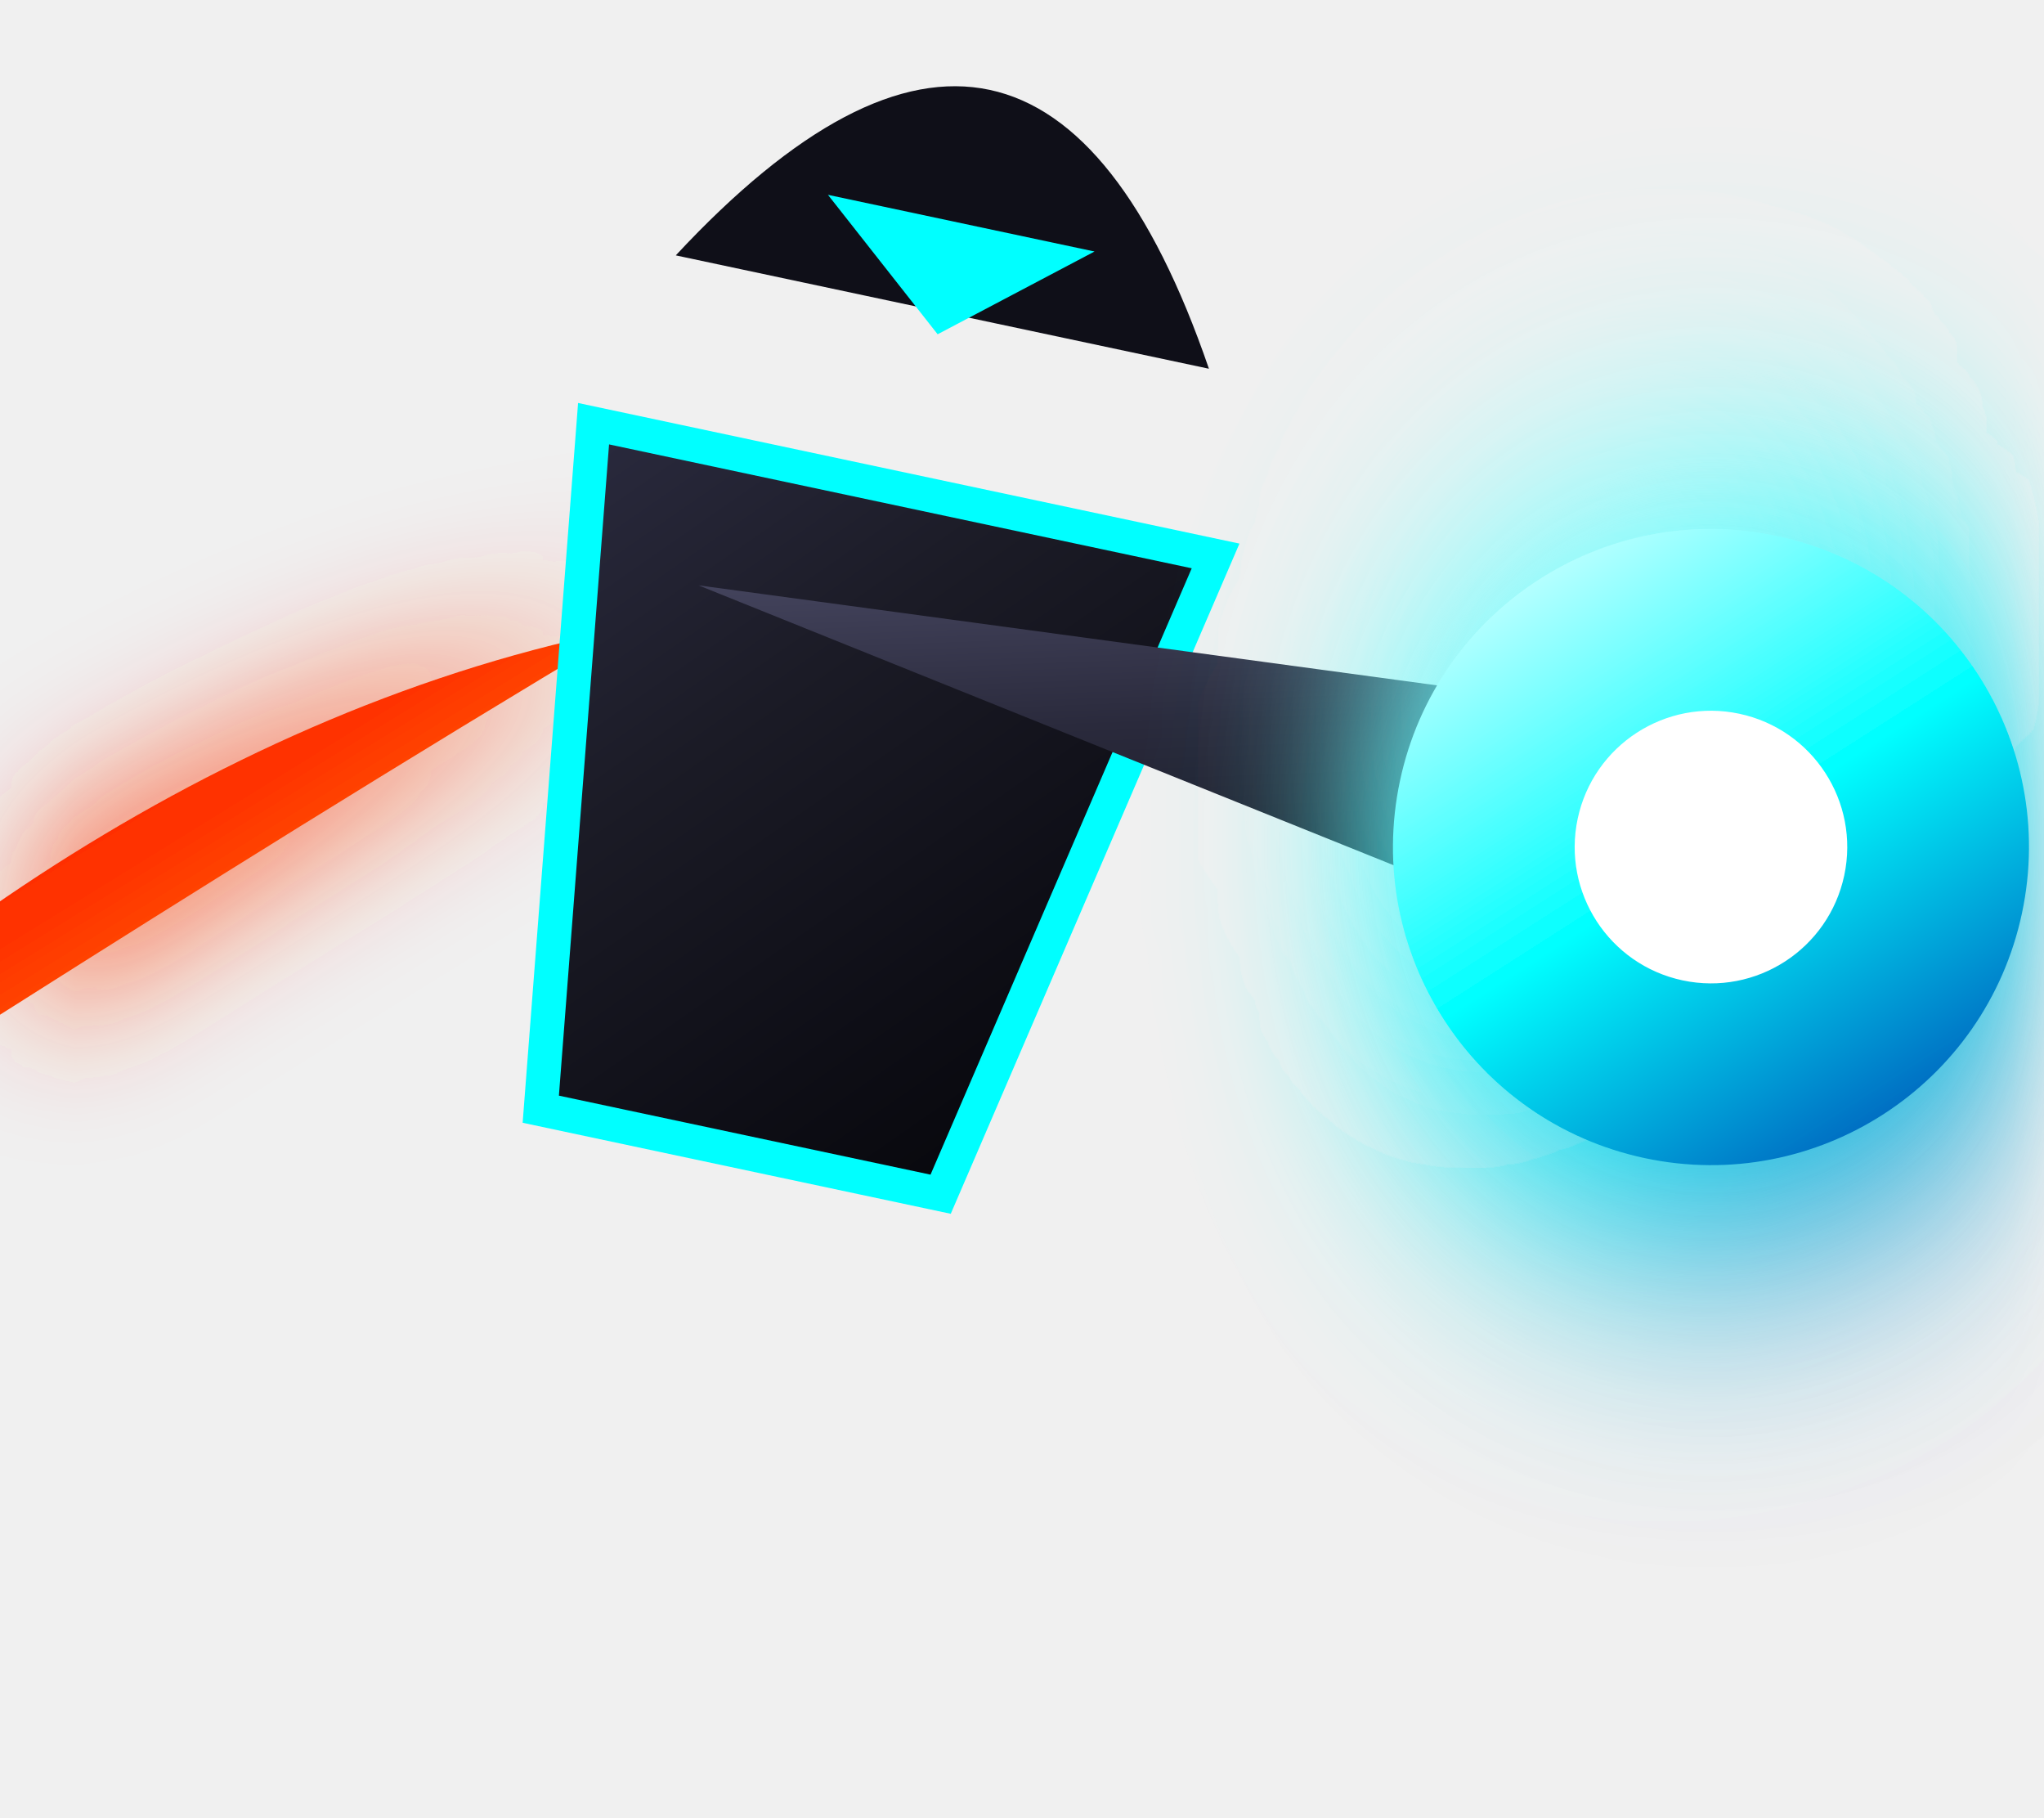
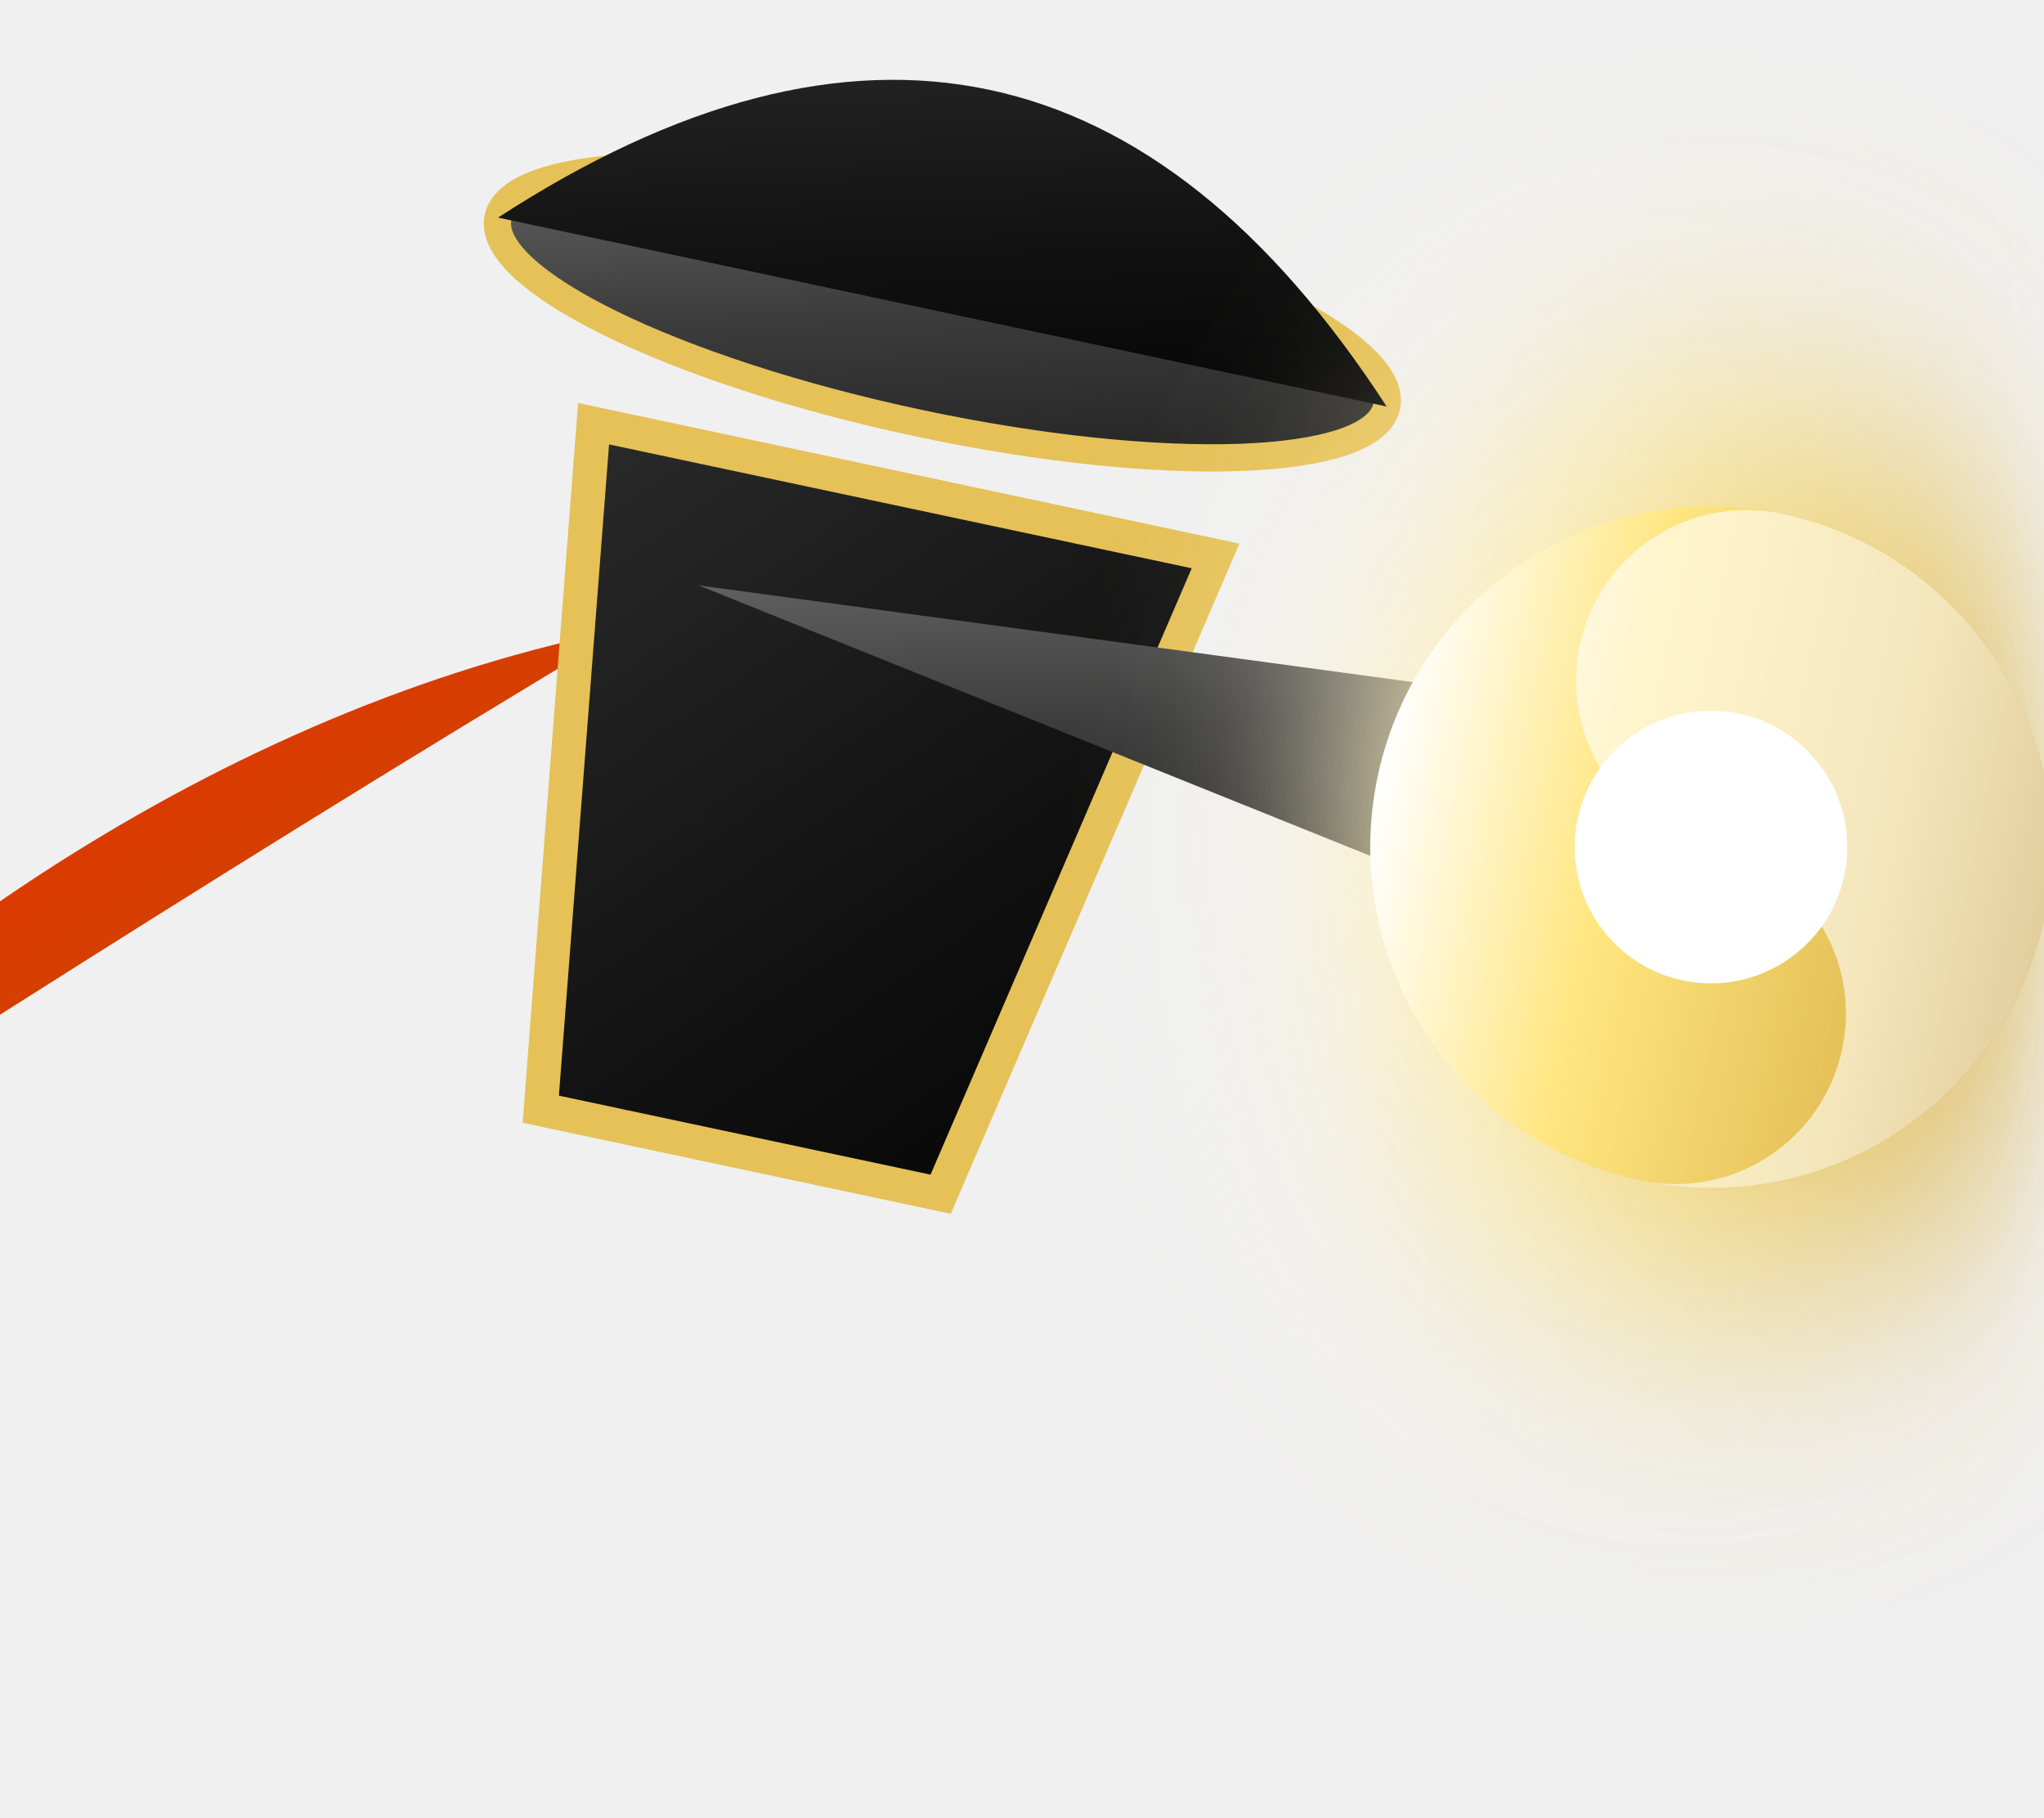
<svg xmlns="http://www.w3.org/2000/svg" viewBox="0 0 90 80" width="90" height="80">
  <defs>
-     <filter id="cyanGlow" x="-50%" y="-50%" width="200%" height="200%">
-       <feGaussianBlur stdDeviation="3" result="blur" />
+     <filter id="goldGlow" x="-50%" y="-50%" width="200%" height="200%">
+       <feGaussianBlur stdDeviation="4.5" result="blur" />
      <feMerge>
        <feMergeNode in="blur" />
        <feMergeNode in="SourceGraphic" />
      </feMerge>
    </filter>
-     <filter id="heavyCyanGlow" x="-80%" y="-80%" width="260%" height="260%">
-       <feGaussianBlur stdDeviation="6" result="blur1" />
-       <feGaussianBlur stdDeviation="2" result="blur2" />
+     <filter id="heavyGoldGlow" x="-80%" y="-80%" width="260%" height="260%">
+       <feGaussianBlur stdDeviation="7" result="blur1" />
+       <feGaussianBlur stdDeviation="2.5" result="blur2" />
      <feMerge>
        <feMergeNode in="blur1" />
        <feMergeNode in="blur2" />
        <feMergeNode in="SourceGraphic" />
      </feMerge>
    </filter>
-     <filter id="pinkGlow" x="-50%" y="-50%" width="200%" height="200%">
+     <filter id="sakuraGlow" x="-50%" y="-50%" width="200%" height="200%">
+       <feGaussianBlur stdDeviation="4" result="blur" />
+       <feMerge>
+         <feMergeNode in="blur" />
+         <feMergeNode in="SourceGraphic" />
+       </feMerge>
+     </filter>
+     <filter id="inkMisty" x="-30%" y="-30%" width="160%" height="160%">
+       <feGaussianBlur stdDeviation="1.8" />
+     </filter>
+     <filter id="redGlow" x="-40%" y="-40%" width="180%" height="180%">
      <feGaussianBlur stdDeviation="3.5" result="blur" />
      <feMerge>
        <feMergeNode in="blur" />
        <feMergeNode in="SourceGraphic" />
      </feMerge>
    </filter>
-     <filter id="greenGlow" x="-50%" y="-50%" width="200%" height="200%">
-       <feGaussianBlur stdDeviation="3" result="blur" />
-       <feMerge>
-         <feMergeNode in="blur" />
-         <feMergeNode in="SourceGraphic" />
-       </feMerge>
-     </filter>
-     <filter id="orangeGlow" x="-50%" y="-50%" width="200%" height="200%">
-       <feGaussianBlur stdDeviation="4.5" result="blur" />
-       <feMerge>
-         <feMergeNode in="blur" />
-         <feMergeNode in="SourceGraphic" />
-       </feMerge>
-     </filter>
-     <linearGradient id="cyberMetal" x1="0%" y1="0%" x2="100%" y2="100%">
-       <stop offset="0%" stop-color="#2a2a3e" />
-       <stop offset="35%" stop-color="#1b1b26" />
-       <stop offset="70%" stop-color="#0e0e16" />
-       <stop offset="100%" stop-color="#050508" />
+     <linearGradient id="inkWashGrad" x1="0%" y1="0%" x2="100%" y2="100%">
+       <stop offset="0%" stop-color="#2a2a2a" />
+       <stop offset="60%" stop-color="#121212" />
+       <stop offset="100%" stop-color="#050505" />
    </linearGradient>
-     <linearGradient id="cyberMetalLight" x1="0%" y1="0%" x2="100%" y2="100%">
-       <stop offset="0%" stop-color="#4e4e6a" />
-       <stop offset="50%" stop-color="#2a2a3c" />
-       <stop offset="100%" stop-color="#14141e" />
+     <linearGradient id="inkWashLight" x1="0%" y1="0%" x2="100%" y2="100%">
+       <stop offset="0%" stop-color="#6e6e6e" />
+       <stop offset="50%" stop-color="#3c3c3c" />
+       <stop offset="100%" stop-color="#1c1c1c" />
    </linearGradient>
-     <linearGradient id="ninjaBlade" x1="0%" y1="0%" x2="100%" y2="0%">
+     <linearGradient id="spiritGold" x1="0%" y1="0%" x2="100%" y2="0%">
      <stop offset="0%" stop-color="#ffffff" />
-       <stop offset="30%" stop-color="#dffffc" />
-       <stop offset="75%" stop-color="#00ffff" />
-       <stop offset="100%" stop-color="#0088cc" />
+       <stop offset="35%" stop-color="#ffe680" />
+       <stop offset="75%" stop-color="#e5c158" />
+       <stop offset="100%" stop-color="#b8860b" />
    </linearGradient>
-     <linearGradient id="cyberScarf" x1="0%" y1="0%" x2="100%" y2="100%">
-       <stop offset="0%" stop-color="#ff0055" />
-       <stop offset="45%" stop-color="#ff3300" />
-       <stop offset="90%" stop-color="#ffcc00" />
+     <linearGradient id="sacredMaple" x1="0%" y1="0%" x2="100%" y2="100%">
+       <stop offset="0%" stop-color="#ff2200" />
+       <stop offset="50%" stop-color="#d43f00" />
+       <stop offset="100%" stop-color="#800000" />
    </linearGradient>
-     <linearGradient id="plasmaBlue" x1="0%" y1="0%" x2="100%" y2="100%">
+     <linearGradient id="sakuraBlade" x1="0%" y1="0%" x2="100%" y2="100%">
      <stop offset="0%" stop-color="#ffffff" />
-       <stop offset="50%" stop-color="#00ffff" />
-       <stop offset="100%" stop-color="#0033aa" />
+       <stop offset="40%" stop-color="#ffb3d9" />
+       <stop offset="85%" stop-color="#ff3399" />
+       <stop offset="100%" stop-color="#cc0066" />
    </linearGradient>
-     <linearGradient id="heavyAxe" x1="0%" y1="0%" x2="100%" y2="100%">
+     <linearGradient id="crimsonGaze" x1="0%" y1="0%" x2="100%" y2="100%">
      <stop offset="0%" stop-color="#ff3333" />
-       <stop offset="50%" stop-color="#ff7700" />
+       <stop offset="60%" stop-color="#aa0000" />
      <stop offset="100%" stop-color="#550000" />
    </linearGradient>
-     <linearGradient id="ninjaGreen" x1="0%" y1="0%" x2="100%" y2="100%">
-       <stop offset="0%" stop-color="#00ffcc" />
-       <stop offset="60%" stop-color="#00ff55" />
-       <stop offset="100%" stop-color="#003311" />
-     </linearGradient>
  </defs>
-   <path d="M 32 25 C 10 38 -5 48 -18 56 C -8 44 8 32 26 28" fill="url(#cyberScarf)" filter="url(#pinkGlow)" />
+   <path d="M 32 25 C 10 38 -5 48 -18 56 C -8 44 8 32 26 28" fill="url(#sacredMaple)" />
  <g transform="rotate(12 40 40)">
-     <path d="M 22 22 L 50 22 L 44 52 L 26 52 Z" fill="url(#cyberMetal)" stroke="#00ffff" stroke-width="1.5" />
-     <path d="M 24 14 Q 36 -6 48 14 Z" fill="#0f0f18" />
-     <path d="M 30 10 L 36 15 L 42 10 Z" fill="#00ffff" />
-     <path d="M 28 28 L 68 25 L 68 35 Z" fill="url(#cyberMetalLight)" />
-     <circle cx="74" cy="30" r="14" fill="url(#plasmaBlue)" filter="url(#heavyCyanGlow)" />
+     <path d="M 22 22 L 50 22 L 44 52 L 26 52 Z" fill="url(#inkWashGrad)" stroke="#e5c158" stroke-width="1.5" />
+     <ellipse cx="36" cy="14" rx="20" ry="5" fill="url(#inkWashLight)" stroke="#e5c158" stroke-width="1.2" />
+     <path d="M 16 14 Q 36 -6 56 14 Z" fill="url(#inkWashGrad)" />
+     <path d="M 28 28 L 68 25 L 68 35 Z" fill="url(#inkWashLight)" />
+     <circle cx="74" cy="30" r="15" fill="url(#spiritGold)" filter="url(#heavyGoldGlow)" />
    <circle cx="74" cy="30" r="6" fill="#ffffff" />
+     <path d="M 74 15 A 7.5 7.5 0 0 0 74 30 A 7.5 7.5 0 0 1 74 45 A 15 15 0 0 0 74 15 Z" fill="#ffffff" opacity="0.6" />
  </g>
</svg>
